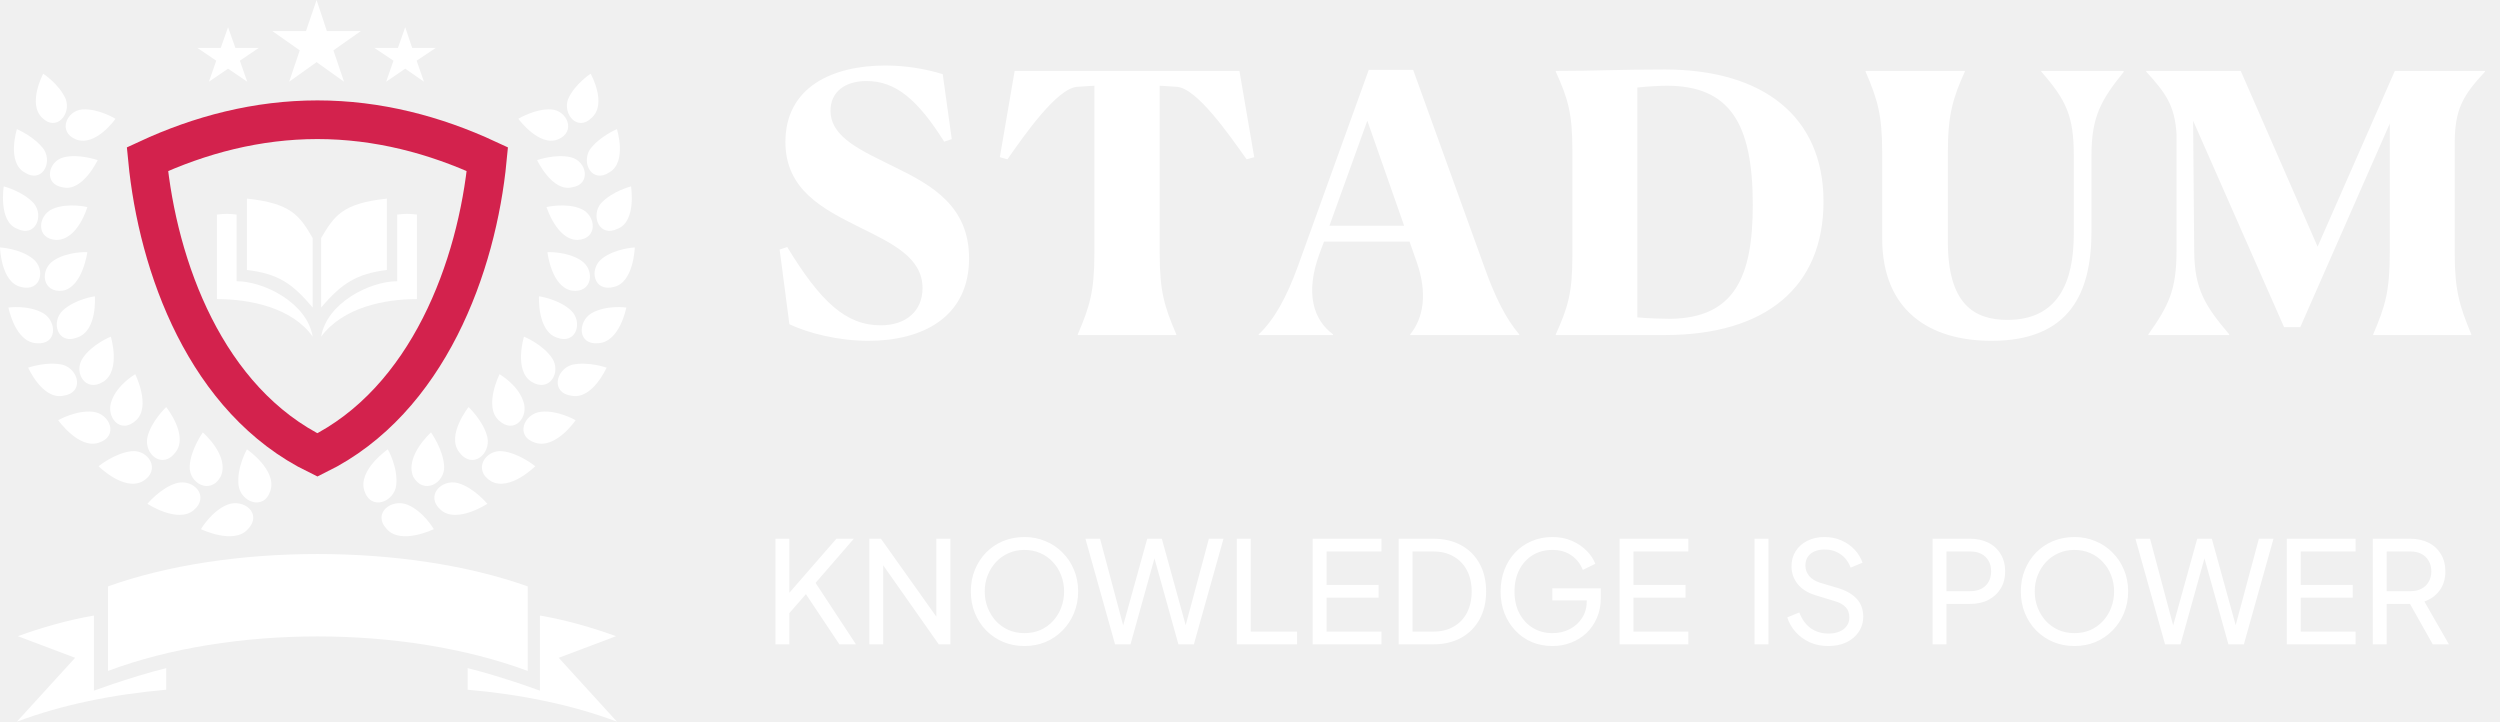
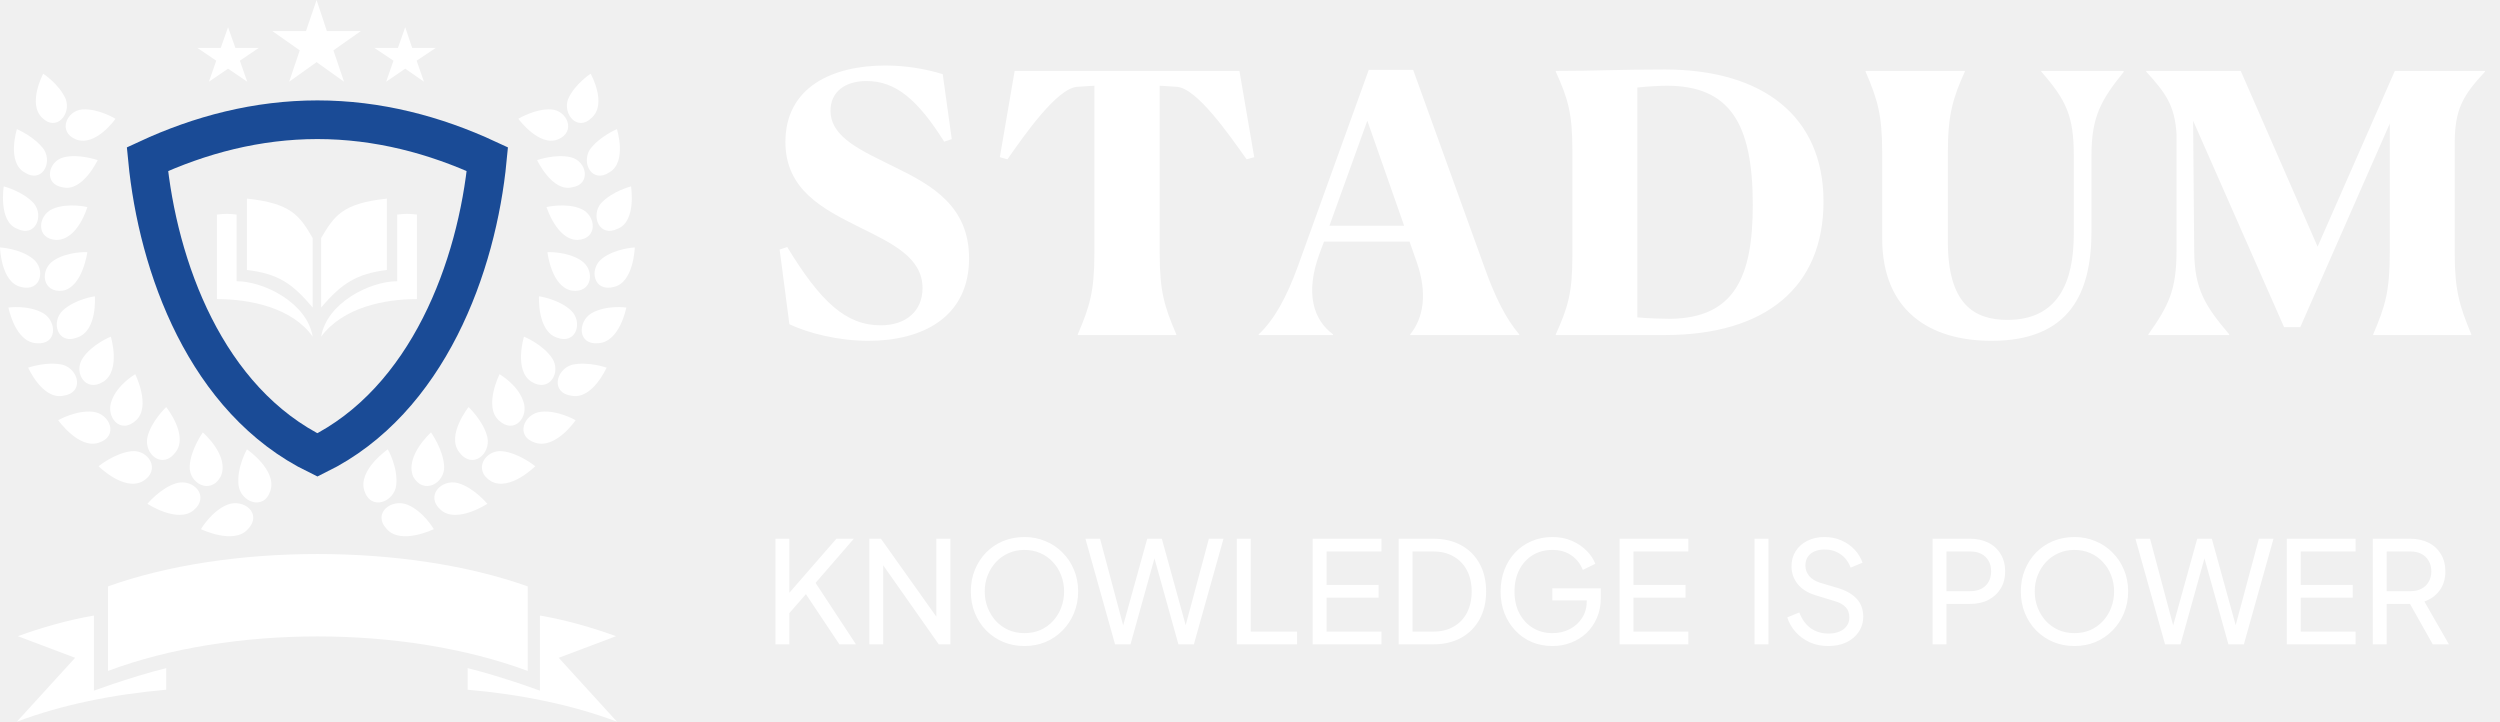
<svg xmlns="http://www.w3.org/2000/svg" width="194" height="56" viewBox="0 0 194 56" fill="none">
  <path fill-rule="evenodd" clip-rule="evenodd" d="M33.664 41.062C33.664 41.062 32.863 39.678 31.624 39.168C30.385 38.658 28.855 39.824 30.021 41.062C31.114 42.301 33.664 41.062 33.664 41.062ZM30.094 34.868C30.094 34.868 30.895 36.253 30.75 37.637C30.604 38.949 28.782 39.678 28.272 38.075C27.762 36.471 30.094 34.868 30.094 34.868ZM40.223 9.218C40.223 9.218 41.534 8.417 42.773 8.49C44.012 8.563 44.741 10.239 43.283 10.822C41.826 11.405 40.223 9.218 40.223 9.218ZM45.834 5.721C45.834 5.721 44.595 6.522 44.085 7.688C43.648 8.854 44.813 10.239 45.907 9.146C47.145 8.052 45.834 5.721 45.834 5.721ZM41.68 12.425C41.68 12.425 43.138 11.915 44.303 12.206C45.542 12.498 45.907 14.319 44.376 14.538C42.846 14.902 41.68 12.425 41.68 12.425ZM47.874 10.02C47.874 10.02 46.489 10.603 45.761 11.623C45.105 12.716 45.979 14.246 47.291 13.372C48.675 12.57 47.874 10.02 47.874 10.02ZM42.409 16.068C42.409 16.068 43.939 15.704 45.105 16.214C46.271 16.724 46.417 18.546 44.813 18.619C43.21 18.619 42.409 16.068 42.409 16.068ZM48.967 14.465C48.967 14.465 47.51 14.829 46.635 15.777C45.834 16.724 46.489 18.473 47.947 17.744C49.404 17.161 48.967 14.465 48.967 14.465ZM42.482 19.566C42.482 19.566 44.012 19.493 45.105 20.222C46.198 20.95 45.979 22.772 44.376 22.553C42.773 22.262 42.482 19.566 42.482 19.566ZM49.258 19.201C49.258 19.201 47.728 19.274 46.708 20.076C45.688 20.878 46.052 22.699 47.655 22.262C49.186 21.898 49.258 19.201 49.258 19.201ZM41.826 22.991C41.826 22.991 43.356 23.209 44.303 24.084C45.251 24.958 44.741 26.78 43.21 26.197C41.68 25.687 41.826 22.991 41.826 22.991ZM48.603 23.865C48.603 23.865 47.072 23.646 45.907 24.302C44.813 24.958 44.813 26.78 46.416 26.634C48.093 26.561 48.603 23.865 48.603 23.865ZM40.66 26.124C40.66 26.124 42.117 26.707 42.846 27.8C43.575 28.893 42.627 30.496 41.243 29.622C39.858 28.747 40.66 26.124 40.66 26.124ZM47.072 28.529C47.072 28.529 45.615 28.019 44.376 28.31C43.138 28.674 42.7 30.496 44.376 30.715C45.979 31.006 47.072 28.529 47.072 28.529ZM38.765 29.039C38.765 29.039 40.15 29.84 40.587 31.079C41.097 32.318 39.931 33.775 38.692 32.609C37.526 31.516 38.765 29.039 38.765 29.039ZM44.668 32.609C44.668 32.609 43.283 31.808 41.971 31.954C40.66 32.099 39.931 33.848 41.534 34.358C43.138 34.868 44.668 32.609 44.668 32.609ZM36.361 31.589C36.361 31.589 37.527 32.682 37.818 33.921C38.109 35.233 36.652 36.471 35.632 35.087C34.612 33.775 36.361 31.589 36.361 31.589ZM41.534 36.18C41.534 36.18 40.296 35.16 38.984 35.014C37.672 34.868 36.652 36.471 38.109 37.346C39.567 38.148 41.534 36.18 41.534 36.18ZM33.446 33.557C33.446 33.557 34.393 34.868 34.466 36.18C34.539 37.492 32.863 38.439 32.061 36.982C31.405 35.379 33.446 33.557 33.446 33.557ZM37.818 39.095C37.818 39.095 36.798 37.856 35.559 37.492C34.248 37.127 32.936 38.512 34.247 39.605C35.486 40.625 37.818 39.095 37.818 39.095Z" fill="white" />
  <path fill-rule="evenodd" clip-rule="evenodd" d="M15.594 41.062C15.594 41.062 16.395 39.678 17.634 39.168C18.873 38.658 20.403 39.824 19.238 41.062C18.145 42.301 15.594 41.062 15.594 41.062ZM19.165 34.868C19.165 34.868 18.363 36.253 18.509 37.637C18.654 38.949 20.476 39.678 20.986 38.075C21.497 36.471 19.165 34.868 19.165 34.868ZM8.963 9.218C8.963 9.218 7.651 8.417 6.413 8.49C5.174 8.563 4.445 10.239 5.902 10.822C7.433 11.405 8.963 9.218 8.963 9.218ZM3.352 5.721C3.352 5.721 4.591 6.522 5.101 7.688C5.538 8.854 4.372 10.239 3.279 9.146C2.113 8.052 3.352 5.721 3.352 5.721ZM7.578 12.425C7.578 12.425 6.121 11.915 4.955 12.206C3.716 12.498 3.352 14.319 4.882 14.538C6.412 14.902 7.578 12.425 7.578 12.425ZM1.312 10.02C1.312 10.02 2.696 10.603 3.425 11.623C4.081 12.716 3.206 14.246 1.895 13.372C0.51 12.57 1.312 10.02 1.312 10.02ZM6.777 16.068C6.777 16.068 5.247 15.704 4.081 16.214C2.915 16.724 2.769 18.546 4.372 18.619C6.048 18.619 6.777 16.068 6.777 16.068ZM0.291 14.465C0.291 14.465 1.749 14.829 2.623 15.777C3.425 16.724 2.769 18.473 1.312 17.744C-0.146 17.161 0.291 14.465 0.291 14.465ZM6.777 19.566C6.777 19.566 5.247 19.493 4.154 20.222C3.06 20.95 3.279 22.772 4.882 22.553C6.412 22.262 6.777 19.566 6.777 19.566ZM0 19.201C0 19.201 1.53 19.274 2.55 20.076C3.571 20.878 3.206 22.699 1.603 22.262C0.073 21.898 0 19.201 0 19.201ZM7.36 22.991C7.36 22.991 5.83 23.209 4.882 24.084C3.935 24.958 4.445 26.78 5.975 26.197C7.578 25.687 7.36 22.991 7.36 22.991ZM0.656 23.865C0.656 23.865 2.186 23.646 3.352 24.302C4.445 24.958 4.445 26.78 2.842 26.634C1.166 26.561 0.656 23.865 0.656 23.865ZM8.599 26.124C8.599 26.124 7.141 26.707 6.413 27.8C5.684 28.893 6.631 30.496 8.016 29.622C9.4 28.747 8.599 26.124 8.599 26.124ZM2.186 28.529C2.186 28.529 3.643 28.019 4.882 28.31C6.121 28.674 6.558 30.496 4.882 30.715C3.279 31.006 2.186 28.529 2.186 28.529ZM10.493 29.039C10.493 29.039 9.109 29.84 8.671 31.079C8.161 32.318 9.327 33.775 10.566 32.609C11.732 31.516 10.493 29.039 10.493 29.039ZM4.518 32.609C4.518 32.609 5.902 31.808 7.214 31.954C8.526 32.099 9.254 33.848 7.651 34.358C6.121 34.868 4.518 32.609 4.518 32.609ZM12.898 31.589C12.898 31.589 11.732 32.682 11.44 33.921C11.149 35.233 12.606 36.471 13.627 35.087C14.647 33.775 12.898 31.589 12.898 31.589ZM7.651 36.18C7.651 36.18 8.89 35.16 10.202 35.014C11.513 34.868 12.534 36.471 11.076 37.346C9.619 38.148 7.651 36.18 7.651 36.18ZM15.74 33.557C15.74 33.557 14.792 34.868 14.72 36.18C14.647 37.492 16.323 38.439 17.124 36.982C17.853 35.379 15.74 33.557 15.74 33.557ZM11.44 39.095C11.44 39.095 12.461 37.856 13.7 37.492C15.011 37.127 16.323 38.512 15.011 39.605C13.772 40.625 11.44 39.095 11.44 39.095Z" fill="white" />
-   <path d="M24.631 35.305C33.229 31.079 37.019 20.659 37.82 12.351C33.739 10.457 29.294 9.291 24.631 9.291C19.967 9.291 15.522 10.457 11.441 12.351C12.243 20.659 15.959 31.079 24.631 35.305Z" stroke="#D3224D" stroke-width="3" stroke-miterlimit="22.926" />
+   <path d="M24.631 35.305C33.229 31.079 37.019 20.659 37.82 12.351C33.739 10.457 29.294 9.291 24.631 9.291C19.967 9.291 15.522 10.457 11.441 12.351C12.243 20.659 15.959 31.079 24.631 35.305Z" stroke="#1A4B96" stroke-width="3" stroke-miterlimit="22.926" />
  <path fill-rule="evenodd" clip-rule="evenodd" d="M47.875 56C44.377 54.688 40.443 53.887 36.289 53.522V51.846C37.746 52.211 39.131 52.648 40.443 53.085L41.9 53.595V51.992V47.766C44.013 48.13 45.981 48.713 47.802 49.369L43.357 51.045L47.875 56Z" fill="white" />
  <path fill-rule="evenodd" clip-rule="evenodd" d="M1.312 56C4.81 54.688 8.745 53.887 12.899 53.522V51.846C11.441 52.211 10.057 52.648 8.745 53.085L7.288 53.595V51.992V47.766C5.175 48.13 3.207 48.713 1.385 49.369L5.83 51.045L1.312 56Z" fill="white" />
  <path fill-rule="evenodd" clip-rule="evenodd" d="M8.379 45.506V52.064C17.925 48.494 31.333 48.494 40.951 52.064V45.506C31.551 42.154 17.706 42.154 8.379 45.506Z" fill="white" />
  <path d="M10.346 46.527L11.002 46.381C11.075 46.381 11.148 46.308 11.221 46.308C11.366 46.235 11.439 46.235 11.512 46.235C11.585 46.235 11.658 46.235 11.658 46.235C11.658 46.308 11.658 46.308 11.585 46.308C11.512 46.308 11.439 46.381 11.366 46.454C11.366 46.527 11.366 46.672 11.366 46.891C11.439 47.11 11.439 47.328 11.512 47.547C11.585 47.911 11.731 48.203 11.803 48.348C11.876 48.494 11.949 48.567 12.095 48.64C12.241 48.713 12.386 48.713 12.605 48.64C12.824 48.567 12.969 48.494 13.042 48.421C13.115 48.276 13.188 48.13 13.115 47.984C13.115 47.766 13.042 47.401 12.896 46.891C12.824 46.6 12.751 46.381 12.678 46.308C12.605 46.235 12.532 46.162 12.386 46.162C12.314 46.162 12.241 46.162 12.241 46.09C12.241 46.017 12.241 46.017 12.314 46.017C12.314 46.017 12.386 46.017 12.459 46.017C12.532 46.017 12.605 46.017 12.678 45.944C12.751 45.944 12.824 45.871 12.97 45.871C13.042 45.871 13.115 45.798 13.115 45.798C13.188 45.798 13.188 45.798 13.261 45.798C13.261 45.798 13.261 45.871 13.188 45.871C13.115 45.871 13.042 45.944 13.042 46.017C12.969 46.089 12.969 46.162 13.042 46.308C13.042 46.454 13.115 46.818 13.261 47.328C13.334 47.693 13.407 47.984 13.334 48.13C13.334 48.276 13.188 48.494 13.042 48.567C12.897 48.713 12.678 48.786 12.386 48.858C12.168 48.931 12.022 48.931 11.803 48.931C11.658 48.931 11.512 48.931 11.366 48.858C11.293 48.786 11.148 48.713 11.075 48.64C11.002 48.567 10.929 48.421 10.929 48.203L10.638 47.11C10.565 46.964 10.565 46.818 10.492 46.745C10.419 46.672 10.419 46.6 10.346 46.6C10.273 46.6 10.273 46.6 10.127 46.6C10.055 46.6 10.055 46.6 10.055 46.6C10.055 46.6 10.055 46.6 10.055 46.527C10.273 46.527 10.346 46.527 10.346 46.527ZM14.5 45.579C15.301 46.235 15.957 46.745 16.54 47.11C16.54 47.037 16.54 46.964 16.54 46.891L16.394 46.09C16.321 45.871 16.321 45.725 16.249 45.652C16.176 45.579 16.176 45.507 16.103 45.507C16.03 45.507 15.957 45.434 15.811 45.434C15.738 45.434 15.738 45.434 15.738 45.361C15.738 45.288 15.738 45.288 15.811 45.288H15.884C15.957 45.288 16.103 45.288 16.249 45.215C16.467 45.215 16.613 45.142 16.686 45.142C16.759 45.142 16.759 45.142 16.759 45.142C16.831 45.142 16.831 45.142 16.831 45.215C16.831 45.288 16.831 45.288 16.759 45.288C16.686 45.288 16.613 45.361 16.54 45.434C16.467 45.507 16.467 45.652 16.467 45.871L16.686 47.037L16.831 47.911C16.831 47.984 16.831 48.057 16.759 48.057C16.759 48.057 16.759 48.057 16.686 48.057C16.686 48.057 16.54 47.984 16.321 47.838C16.103 47.693 15.811 47.474 15.374 47.11C14.937 46.818 14.645 46.527 14.5 46.381C14.5 46.454 14.572 46.745 14.718 47.401C14.791 47.62 14.791 47.766 14.864 47.911C14.937 48.057 15.01 48.13 15.083 48.13C15.155 48.13 15.301 48.203 15.374 48.13C15.447 48.13 15.447 48.13 15.447 48.203C15.447 48.276 15.447 48.276 15.374 48.276C15.374 48.276 15.301 48.276 15.228 48.276C15.155 48.276 15.01 48.276 14.937 48.348C14.718 48.421 14.573 48.421 14.5 48.421C14.427 48.421 14.427 48.421 14.354 48.421C14.281 48.421 14.281 48.421 14.281 48.348C14.281 48.348 14.281 48.276 14.427 48.276C14.573 48.203 14.645 48.13 14.718 48.057C14.718 47.984 14.718 47.838 14.718 47.62C14.572 46.891 14.5 46.454 14.427 46.308C14.354 46.162 14.281 46.017 14.208 45.871C14.062 45.725 13.99 45.725 13.844 45.725C13.771 45.725 13.771 45.725 13.771 45.652C13.771 45.579 13.771 45.579 13.844 45.579C13.844 45.579 13.844 45.579 13.917 45.579C13.917 45.579 13.99 45.579 14.062 45.579C14.208 45.579 14.354 45.579 14.5 45.579ZM17.342 45.069C17.415 45.069 17.487 45.069 17.633 45.069C17.779 45.069 17.852 45.069 17.924 45.069L18.58 44.996C18.653 44.996 18.653 44.996 18.653 45.069C18.653 45.069 18.653 45.142 18.58 45.142C18.435 45.142 18.362 45.215 18.362 45.215C18.362 45.215 18.289 45.288 18.289 45.434C18.289 45.579 18.289 45.798 18.362 46.162C18.435 46.6 18.435 46.964 18.508 47.182C18.58 47.401 18.58 47.547 18.653 47.62C18.726 47.693 18.799 47.693 18.872 47.693C18.945 47.693 18.945 47.693 19.018 47.765C19.018 47.838 19.018 47.838 18.945 47.838H18.872C18.58 47.838 18.435 47.838 18.289 47.911C18.07 47.911 17.924 47.984 17.852 47.984C17.779 47.984 17.779 47.984 17.706 47.984C17.633 47.984 17.633 47.984 17.633 47.911C17.633 47.911 17.633 47.838 17.706 47.838C17.852 47.838 17.924 47.766 17.924 47.693C17.924 47.62 17.997 47.474 17.924 47.328C17.924 47.11 17.852 46.818 17.852 46.381C17.779 45.944 17.779 45.652 17.706 45.507C17.706 45.361 17.633 45.288 17.56 45.215C17.487 45.215 17.415 45.142 17.342 45.142C17.269 45.142 17.269 45.142 17.342 45.069C17.269 45.069 17.269 45.069 17.342 45.069ZM20.694 47.62H20.548L20.111 46.6C19.965 46.381 19.819 46.017 19.673 45.652C19.528 45.288 19.382 45.069 19.309 44.996C19.236 44.924 19.236 44.923 19.163 44.851C19.163 44.851 19.09 44.851 19.018 44.851C18.945 44.851 18.945 44.851 18.945 44.778C18.945 44.705 18.945 44.705 19.018 44.705H19.601C19.819 44.705 19.965 44.705 20.183 44.632C20.256 44.632 20.256 44.632 20.256 44.632C20.329 44.632 20.329 44.632 20.329 44.705C20.329 44.705 20.329 44.778 20.256 44.778C20.111 44.778 20.038 44.924 20.038 44.996C20.038 45.215 20.256 45.798 20.694 46.745C20.766 46.454 20.912 46.09 20.985 45.798L21.131 45.215C21.131 45.142 21.131 45.069 21.131 44.996C21.131 44.924 21.131 44.851 21.058 44.851C20.985 44.778 20.985 44.778 20.912 44.778C20.839 44.778 20.839 44.778 20.839 44.705C20.839 44.632 20.839 44.632 20.912 44.632C20.985 44.632 20.985 44.632 21.058 44.632C21.204 44.632 21.277 44.632 21.349 44.632C21.422 44.632 21.568 44.632 21.641 44.632C21.714 44.632 21.714 44.632 21.787 44.632C21.86 44.632 21.86 44.632 21.86 44.705C21.86 44.705 21.86 44.778 21.787 44.778C21.714 44.778 21.641 44.851 21.568 44.851C21.495 44.923 21.495 44.996 21.422 45.069C21.349 45.142 21.276 45.361 21.204 45.725L20.912 46.745C20.839 47.11 20.694 47.474 20.694 47.62ZM24.556 44.632C24.628 44.851 24.628 45.069 24.701 45.288C24.701 45.361 24.701 45.361 24.628 45.361C24.628 45.361 24.556 45.361 24.556 45.288C24.41 45.069 24.264 44.923 24.118 44.851C23.973 44.778 23.827 44.778 23.608 44.778C23.463 44.778 23.39 44.778 23.244 44.778C23.244 44.996 23.244 45.288 23.244 45.579C23.244 45.652 23.244 45.725 23.244 45.871H23.39C23.463 45.871 23.608 45.871 23.681 45.798C23.754 45.798 23.827 45.725 23.9 45.652C23.973 45.579 23.973 45.507 23.973 45.507C23.973 45.434 23.973 45.434 24.046 45.434C24.118 45.434 24.118 45.434 24.118 45.507C24.118 45.579 24.118 45.871 24.118 46.308C24.118 46.381 24.118 46.454 24.118 46.454C24.118 46.527 24.118 46.527 24.046 46.527C24.046 46.527 23.973 46.454 23.973 46.381C23.973 46.235 23.9 46.162 23.754 46.09C23.681 46.017 23.463 46.017 23.244 46.017C23.244 46.235 23.244 46.381 23.244 46.454C23.244 46.745 23.244 46.964 23.244 47.037C23.244 47.11 23.317 47.182 23.39 47.182C23.463 47.255 23.535 47.255 23.681 47.255C24.191 47.255 24.556 47.11 24.774 46.745C24.774 46.672 24.847 46.672 24.847 46.672C24.92 46.672 24.92 46.672 24.92 46.745V46.818L24.774 47.401H23.973C23.754 47.401 23.535 47.401 23.39 47.401C23.171 47.401 23.025 47.401 22.953 47.401C22.807 47.401 22.661 47.401 22.442 47.401H22.369C22.297 47.401 22.297 47.401 22.297 47.328C22.297 47.255 22.297 47.255 22.369 47.255C22.515 47.255 22.588 47.182 22.661 47.11C22.734 47.037 22.734 46.891 22.734 46.672V45.579C22.734 45.215 22.734 44.996 22.734 44.923C22.734 44.851 22.734 44.778 22.661 44.778C22.588 44.778 22.515 44.705 22.442 44.705C22.37 44.705 22.369 44.705 22.369 44.632C22.369 44.559 22.37 44.559 22.442 44.559H22.953L24.556 44.632ZM26.742 46.017C26.96 46.017 27.106 46.09 27.179 46.235C27.325 46.308 27.398 46.527 27.47 46.745C27.543 46.964 27.543 47.182 27.616 47.255C27.689 47.328 27.762 47.401 27.908 47.401C27.98 47.401 27.98 47.401 27.98 47.474C27.98 47.547 27.908 47.547 27.835 47.547L27.033 47.474C26.96 47.401 26.887 47.255 26.887 47.037C26.887 46.745 26.815 46.527 26.815 46.454C26.742 46.308 26.742 46.235 26.669 46.162C26.596 46.09 26.523 46.09 26.377 46.09C26.377 46.09 26.305 46.09 26.232 46.09C26.232 46.6 26.159 46.891 26.159 47.037C26.159 47.182 26.159 47.255 26.232 47.255C26.305 47.328 26.377 47.328 26.45 47.328C26.523 47.328 26.523 47.328 26.523 47.401C26.523 47.474 26.523 47.474 26.45 47.474L25.794 47.401C25.722 47.401 25.576 47.401 25.43 47.401C25.284 47.401 25.211 47.401 25.211 47.401C25.139 47.401 25.139 47.401 25.139 47.328C25.139 47.255 25.139 47.255 25.211 47.255C25.284 47.255 25.357 47.255 25.43 47.182C25.503 47.11 25.576 46.964 25.576 46.672V46.308L25.649 45.507C25.649 45.142 25.649 44.851 25.649 44.778C25.649 44.705 25.503 44.632 25.357 44.632C25.284 44.632 25.284 44.632 25.284 44.559C25.284 44.486 25.357 44.486 25.43 44.486C25.867 44.486 26.159 44.486 26.45 44.486C26.596 44.486 26.669 44.486 26.815 44.486C27.106 44.486 27.398 44.559 27.543 44.705C27.689 44.851 27.835 44.996 27.762 45.215C27.762 45.361 27.689 45.507 27.616 45.579C27.543 45.652 27.398 45.798 27.252 45.798C27.033 46.017 26.887 46.017 26.742 46.017ZM26.159 45.944C26.232 45.944 26.232 45.944 26.232 45.944C26.377 45.944 26.45 45.944 26.596 45.871C26.742 45.798 26.815 45.725 26.887 45.652C26.96 45.579 26.96 45.434 26.96 45.361C26.96 45.215 26.887 45.069 26.815 44.923C26.742 44.851 26.596 44.778 26.377 44.778C26.305 44.778 26.232 44.778 26.159 44.778V45.944ZM30.094 45.069L30.167 44.996C30.167 44.924 30.239 44.923 30.239 44.923C30.312 44.923 30.312 44.996 30.312 44.996V45.579V45.652C30.312 45.725 30.312 45.725 30.239 45.725H30.167C30.167 45.725 30.167 45.652 30.094 45.579C30.021 45.434 29.948 45.288 29.802 45.215C29.657 45.069 29.511 44.996 29.365 44.996C29.219 44.996 29.074 44.996 29.001 45.069C28.928 45.142 28.855 45.215 28.855 45.361C28.855 45.434 28.855 45.579 28.928 45.652C29.001 45.725 29.146 45.798 29.365 45.944C29.729 46.09 29.948 46.235 30.094 46.454C30.239 46.6 30.239 46.818 30.239 47.037C30.239 47.255 30.166 47.401 30.021 47.547C29.875 47.693 29.802 47.765 29.656 47.838C29.511 47.911 29.365 47.911 29.146 47.911C29.001 47.911 28.928 47.838 28.782 47.838C28.636 47.765 28.563 47.693 28.418 47.62C28.418 47.62 28.345 47.693 28.345 47.765C28.345 47.838 28.272 47.838 28.272 47.838C28.272 47.838 28.199 47.766 28.199 47.693V46.891V46.818C28.199 46.745 28.199 46.745 28.272 46.745C28.272 46.745 28.345 46.818 28.345 46.891C28.418 47.11 28.491 47.328 28.636 47.474C28.782 47.62 28.928 47.693 29.146 47.765C29.292 47.765 29.438 47.766 29.584 47.693C29.729 47.62 29.729 47.474 29.802 47.401C29.802 47.255 29.802 47.182 29.729 47.037C29.657 46.964 29.511 46.818 29.219 46.745C29.001 46.672 28.855 46.527 28.709 46.454C28.636 46.381 28.491 46.235 28.491 46.162C28.418 46.017 28.418 45.871 28.418 45.798C28.418 45.579 28.564 45.361 28.709 45.288C28.928 45.142 29.146 45.069 29.438 45.142C29.657 44.851 29.875 44.924 30.094 45.069ZM31.041 45.069C31.114 45.069 31.187 45.069 31.332 45.142C31.478 45.142 31.551 45.215 31.624 45.215L32.28 45.288C32.353 45.288 32.353 45.288 32.353 45.361C32.353 45.361 32.353 45.434 32.28 45.434C32.134 45.434 32.061 45.434 32.061 45.434C31.988 45.434 31.988 45.507 31.916 45.652C31.843 45.725 31.843 46.017 31.77 46.381C31.697 46.818 31.624 47.182 31.624 47.401C31.624 47.62 31.624 47.765 31.624 47.838C31.624 47.911 31.697 47.911 31.843 47.984C31.915 47.984 31.916 47.984 31.916 48.057C31.916 48.13 31.843 48.13 31.77 48.13H31.697C31.405 48.057 31.26 48.057 31.187 47.984C30.968 47.984 30.822 47.911 30.677 47.911C30.604 47.911 30.604 47.911 30.531 47.911C30.458 47.911 30.458 47.911 30.458 47.838C30.458 47.838 30.458 47.765 30.531 47.765C30.677 47.765 30.75 47.766 30.822 47.693C30.895 47.62 30.895 47.547 30.968 47.328C31.041 47.11 31.041 46.818 31.114 46.454C31.187 46.017 31.187 45.725 31.187 45.579C31.187 45.434 31.187 45.361 31.187 45.288C31.187 45.215 31.114 45.215 30.968 45.215C30.895 45.215 30.895 45.142 30.895 45.142C30.968 45.069 31.041 45.069 31.041 45.069ZM32.79 45.288C33.519 45.434 34.029 45.579 34.393 45.652C34.684 45.725 34.976 45.725 35.267 45.798C35.413 45.798 35.486 45.798 35.559 45.871C35.559 45.871 35.632 45.871 35.705 45.871C35.705 45.944 35.705 46.017 35.705 46.235V46.6C35.705 46.672 35.632 46.672 35.632 46.672C35.632 46.672 35.559 46.6 35.559 46.527C35.559 46.381 35.486 46.308 35.413 46.162C35.34 46.09 35.267 46.017 35.122 45.944C35.049 45.871 34.83 45.871 34.612 45.798C34.539 46.017 34.466 46.308 34.393 46.6C34.32 46.964 34.247 47.255 34.247 47.547C34.174 47.838 34.174 48.057 34.174 48.13C34.174 48.203 34.174 48.276 34.247 48.276C34.32 48.349 34.393 48.348 34.539 48.421C34.612 48.421 34.612 48.494 34.612 48.494C34.612 48.567 34.612 48.567 34.539 48.567H34.466L34.029 48.494C33.664 48.421 33.519 48.421 33.446 48.348L33.154 48.276C33.154 48.276 33.081 48.276 33.008 48.276C33.008 48.276 32.936 48.276 32.936 48.203C32.936 48.13 33.008 48.13 33.008 48.13C33.154 48.13 33.227 48.13 33.3 48.13C33.373 48.057 33.446 47.984 33.446 47.911C33.519 47.766 33.519 47.547 33.591 47.182C33.737 46.6 33.81 46.09 33.81 45.725C33.591 45.652 33.446 45.652 33.3 45.652C33.227 45.652 33.081 45.652 33.008 45.725C32.863 45.798 32.79 45.871 32.717 46.017C32.717 46.089 32.644 46.09 32.644 46.09C32.571 46.09 32.571 46.089 32.571 46.017C32.571 46.017 32.571 45.944 32.644 45.725C32.717 45.507 32.79 45.361 32.79 45.288ZM37.381 47.547C37.891 47.11 38.182 46.891 38.182 46.745V46.672C38.182 46.599 38.109 46.6 38.036 46.527C37.964 46.527 37.964 46.454 37.964 46.454C37.964 46.381 38.036 46.381 38.036 46.381C38.036 46.381 38.036 46.381 38.109 46.381C38.255 46.454 38.401 46.454 38.474 46.527C38.547 46.527 38.692 46.6 38.838 46.6H38.911C38.984 46.6 38.984 46.599 38.984 46.672C38.984 46.672 38.984 46.745 38.911 46.745C38.838 46.745 38.692 46.745 38.619 46.745C38.547 46.745 38.401 46.818 38.255 46.964C38.109 47.11 37.964 47.255 37.745 47.401C37.526 47.547 37.453 47.693 37.453 47.693C37.453 47.766 37.381 47.911 37.308 48.13C37.235 48.494 37.162 48.786 37.162 48.858C37.162 48.931 37.235 49.004 37.381 49.077C37.453 49.077 37.453 49.15 37.453 49.15C37.453 49.223 37.381 49.223 37.381 49.223C37.308 49.223 37.235 49.15 37.016 49.15C36.943 49.15 36.87 49.077 36.798 49.077C36.652 49.004 36.506 49.004 36.288 49.004C36.215 49.004 36.215 49.004 36.215 49.004C36.142 49.004 36.142 48.931 36.142 48.931C36.142 48.931 36.142 48.858 36.215 48.858C36.36 48.858 36.433 48.858 36.506 48.786C36.579 48.713 36.652 48.567 36.652 48.276C36.725 48.057 36.725 47.911 36.725 47.838C36.725 47.765 36.652 47.62 36.579 47.328C36.506 47.11 36.433 46.891 36.361 46.672C36.288 46.454 36.215 46.308 36.142 46.235C36.069 46.162 35.996 46.09 35.923 46.09C35.85 46.09 35.85 46.017 35.85 46.017C35.85 45.944 35.923 45.944 35.923 45.944H35.996C36.215 46.017 36.36 46.09 36.433 46.09C36.579 46.162 36.798 46.162 36.943 46.235C37.016 46.235 37.016 46.235 37.016 46.235C37.089 46.235 37.089 46.235 37.089 46.308L37.016 46.381C36.871 46.381 36.798 46.381 36.798 46.454C37.016 46.527 37.089 46.891 37.381 47.547Z" fill="white" />
  <path fill-rule="evenodd" clip-rule="evenodd" d="M24.567 0L25.365 2.41H28.001L25.873 3.907L26.695 6.34L24.567 4.819L22.439 6.34L23.261 3.907L21.133 2.41H23.744L24.567 0Z" fill="white" />
  <path fill-rule="evenodd" clip-rule="evenodd" d="M31.444 2.113L31.986 3.721H33.809L32.331 4.709L32.898 6.34L31.444 5.329L29.966 6.34L30.533 4.709L29.055 3.721H30.878L31.444 2.113Z" fill="white" />
  <path fill-rule="evenodd" clip-rule="evenodd" d="M17.698 2.113L18.267 3.721H20.075L18.614 4.709L19.183 6.34L17.698 5.329L16.212 6.34L16.781 4.709L15.32 3.721H17.128L17.698 2.113Z" fill="white" />
  <path fill-rule="evenodd" clip-rule="evenodd" d="M24.265 26.123C23.828 23.5 20.476 21.824 18.362 21.824V16.65C17.706 16.578 17.488 16.578 16.832 16.65V23.209C19.383 23.209 22.662 23.864 24.265 26.123Z" fill="white" />
  <path fill-rule="evenodd" clip-rule="evenodd" d="M24.922 26.123C25.359 23.5 28.711 21.824 30.824 21.824V16.65C31.48 16.578 31.699 16.578 32.355 16.65V23.209C29.804 23.209 26.598 23.864 24.922 26.123Z" fill="white" />
  <path fill-rule="evenodd" clip-rule="evenodd" d="M24.265 23.865V18.473C23.245 16.724 22.589 15.777 19.164 15.412V20.95C21.569 21.242 22.662 21.97 24.265 23.865Z" fill="white" />
  <path fill-rule="evenodd" clip-rule="evenodd" d="M24.922 23.865V18.473C25.942 16.724 26.598 15.777 30.023 15.412V20.95C27.691 21.242 26.525 21.97 24.922 23.865Z" fill="white" />
  <path d="M73.156 5.756L73.856 10.796L73.268 10.992C71.224 7.744 69.516 6.288 67.248 6.288C65.54 6.288 64.448 7.156 64.448 8.584C64.448 10.712 66.94 11.72 69.516 13.008C72.316 14.38 75.2 16.004 75.2 20.036C75.2 24.656 71.532 26.448 67.388 26.448C65.064 26.448 62.74 25.86 61.256 25.16L60.5 19.364L61.088 19.168C63.664 23.396 65.624 25.244 68.34 25.244C70.356 25.244 71.588 24.096 71.588 22.36C71.588 19.98 69.236 18.888 66.688 17.628C63.888 16.228 60.948 14.744 60.948 11.02C60.948 6.708 64.672 5.084 68.704 5.084C70.244 5.084 71.812 5.336 73.156 5.756ZM91.28 25.944V26H83.636V25.944C84.56 23.788 84.924 22.612 84.924 19.672V6.652L83.58 6.736C82.012 6.876 79.548 10.404 78.176 12.364L77.588 12.196L78.736 5.504H96.18L97.328 12.196L96.74 12.364C95.34 10.404 92.904 6.876 91.336 6.736L89.992 6.652V19.672C89.992 22.612 90.356 23.788 91.28 25.944ZM103.444 26H97.676V25.944C98.908 24.796 99.86 23.004 100.7 20.708L106.216 5.42H109.66L115.232 20.848C116.016 23.032 116.856 24.74 117.892 25.944V26H109.436V25.944C110.472 24.656 110.78 22.752 109.94 20.344L109.38 18.748H102.744L102.408 19.644C101.232 22.808 101.96 24.852 103.444 25.944V26ZM103.164 17.516H108.96L106.104 9.368L103.164 17.516ZM120.728 26V25.944C121.652 23.9 122.016 22.752 122.016 19.924V11.58C122.016 8.752 121.652 7.604 120.728 5.56V5.504C124.032 5.504 125.404 5.392 129.184 5.392C136.772 5.392 141.504 9.004 141.504 15.64C141.504 22.276 137.024 26 129.184 26H120.728ZM136.016 15.892C136.016 9.564 134.224 6.652 129.324 6.652C128.848 6.652 127.84 6.708 127.056 6.792V24.628C127.924 24.712 129.128 24.74 129.604 24.74C134.616 24.684 136.016 21.464 136.016 15.892ZM154.542 26.448C149.754 26.448 146.058 24.124 146.058 18.496V11.86C146.058 8.892 145.694 7.716 144.77 5.56V5.504H152.47V5.56C151.546 7.604 151.154 8.892 151.154 11.832V18.748C151.154 23.536 153.142 24.824 155.774 24.824C159.694 24.824 160.926 21.912 160.926 18.16V12.056C160.926 9.004 160.338 7.772 158.406 5.56V5.504H164.762L164.818 5.56C163.026 7.772 162.298 9.06 162.298 12.084V17.964C162.298 22.724 160.618 26.448 154.542 26.448ZM184.158 26V25.944C185.082 23.788 185.446 22.612 185.446 19.644V9.592L178.502 25.384H177.242L170.186 9.368L170.27 19.504C170.298 22.444 171.11 23.732 172.986 25.944V26H166.714V25.944C168.282 23.732 168.898 22.5 168.898 19.476V10.376C168.758 8.192 168.058 7.212 166.546 5.56V5.504H173.882L179.846 19.14L185.838 5.504H192.838V5.56C191.158 7.38 190.486 8.416 190.486 11.132V19.672C190.486 22.556 190.878 23.788 191.774 25.944V26H184.158Z" fill="white" />
  <path d="M60.175 50V41.805H61.253V46.414L60.989 46.304L64.905 41.805H66.258L62.969 45.6L63.024 44.83L66.423 50H65.136L62.54 46.106L61.253 47.58V50H60.175ZM67.458 50V41.805H68.36L73.068 48.427L72.661 48.471V41.805H73.75V50H72.848L68.162 43.334L68.536 43.29V50H67.458ZM79.495 50.132C78.916 50.132 78.373 50.029 77.867 49.824C77.361 49.611 76.917 49.314 76.536 48.933C76.162 48.552 75.869 48.104 75.656 47.591C75.443 47.07 75.337 46.506 75.337 45.897C75.337 45.281 75.443 44.716 75.656 44.203C75.869 43.69 76.162 43.242 76.536 42.861C76.917 42.48 77.357 42.186 77.856 41.981C78.362 41.776 78.908 41.673 79.495 41.673C80.082 41.673 80.624 41.779 81.123 41.992C81.629 42.197 82.069 42.491 82.443 42.872C82.824 43.246 83.121 43.69 83.334 44.203C83.554 44.716 83.664 45.281 83.664 45.897C83.664 46.506 83.554 47.07 83.334 47.591C83.121 48.104 82.824 48.552 82.443 48.933C82.069 49.314 81.629 49.611 81.123 49.824C80.624 50.029 80.082 50.132 79.495 50.132ZM79.495 49.131C79.95 49.131 80.364 49.05 80.738 48.889C81.112 48.72 81.435 48.489 81.706 48.196C81.985 47.895 82.197 47.551 82.344 47.162C82.498 46.766 82.575 46.344 82.575 45.897C82.575 45.45 82.498 45.032 82.344 44.643C82.197 44.254 81.985 43.913 81.706 43.62C81.435 43.319 81.112 43.088 80.738 42.927C80.364 42.758 79.95 42.674 79.495 42.674C79.048 42.674 78.637 42.758 78.263 42.927C77.889 43.088 77.563 43.319 77.284 43.62C77.013 43.913 76.8 44.254 76.646 44.643C76.492 45.032 76.415 45.45 76.415 45.897C76.415 46.344 76.492 46.766 76.646 47.162C76.8 47.551 77.013 47.895 77.284 48.196C77.563 48.489 77.889 48.72 78.263 48.889C78.637 49.05 79.048 49.131 79.495 49.131ZM86.528 50L84.229 41.805H85.362L87.287 49.021H87.023L89.025 41.805H90.158L92.149 49.021H91.874L93.81 41.805H94.943L92.644 50H91.445L89.443 42.817H89.729L87.727 50H86.528ZM95.978 50V41.805H97.056V49.01H100.653V50H95.978ZM101.865 50V41.805H107.2V42.795H102.943V45.391H106.98V46.381H102.943V49.01H107.2V50H101.865ZM108.536 50V41.805H111.22C112.049 41.805 112.771 41.974 113.387 42.311C114.003 42.648 114.48 43.125 114.817 43.741C115.154 44.35 115.323 45.068 115.323 45.897C115.323 46.718 115.154 47.437 114.817 48.053C114.48 48.669 114.003 49.149 113.387 49.494C112.771 49.831 112.049 50 111.22 50H108.536ZM109.614 49.01H111.231C111.84 49.01 112.364 48.882 112.804 48.625C113.251 48.368 113.596 48.009 113.838 47.547C114.08 47.078 114.201 46.528 114.201 45.897C114.201 45.259 114.076 44.709 113.827 44.247C113.585 43.785 113.24 43.429 112.793 43.18C112.353 42.923 111.832 42.795 111.231 42.795H109.614V49.01ZM120.473 50.132C119.894 50.132 119.359 50.029 118.867 49.824C118.376 49.611 117.951 49.314 117.591 48.933C117.232 48.552 116.95 48.104 116.744 47.591C116.546 47.078 116.447 46.517 116.447 45.908C116.447 45.292 116.546 44.727 116.744 44.214C116.942 43.701 117.221 43.253 117.58 42.872C117.94 42.491 118.365 42.197 118.856 41.992C119.348 41.779 119.883 41.673 120.462 41.673C121.027 41.673 121.533 41.772 121.98 41.97C122.435 42.168 122.816 42.425 123.124 42.74C123.44 43.055 123.663 43.393 123.795 43.752L122.827 44.225C122.637 43.748 122.34 43.371 121.936 43.092C121.533 42.813 121.042 42.674 120.462 42.674C119.89 42.674 119.381 42.81 118.933 43.081C118.493 43.352 118.149 43.73 117.899 44.214C117.65 44.698 117.525 45.263 117.525 45.908C117.525 46.546 117.65 47.107 117.899 47.591C118.156 48.075 118.504 48.453 118.944 48.724C119.392 48.995 119.901 49.131 120.473 49.131C120.972 49.131 121.423 49.025 121.826 48.812C122.23 48.599 122.549 48.306 122.783 47.932C123.018 47.558 123.135 47.125 123.135 46.634V46.128L123.63 46.59H120.462V45.655H124.224V46.381C124.224 46.953 124.125 47.47 123.927 47.932C123.729 48.394 123.458 48.79 123.113 49.12C122.769 49.443 122.369 49.692 121.914 49.868C121.46 50.044 120.979 50.132 120.473 50.132ZM125.681 50V41.805H131.016V42.795H126.759V45.391H130.796V46.381H126.759V49.01H131.016V50H125.681ZM136.154 50V41.805H137.232V50H136.154ZM141.871 50.132C141.35 50.132 140.873 50.037 140.441 49.846C140.008 49.648 139.641 49.38 139.341 49.043C139.04 48.706 138.824 48.328 138.692 47.91L139.627 47.525C139.825 48.053 140.118 48.46 140.507 48.746C140.903 49.025 141.365 49.164 141.893 49.164C142.215 49.164 142.498 49.113 142.74 49.01C142.982 48.907 143.169 48.764 143.301 48.581C143.44 48.39 143.51 48.17 143.51 47.921C143.51 47.576 143.411 47.305 143.213 47.107C143.022 46.902 142.74 46.748 142.366 46.645L140.859 46.183C140.265 46 139.81 45.71 139.495 45.314C139.179 44.918 139.022 44.463 139.022 43.95C139.022 43.503 139.128 43.11 139.341 42.773C139.561 42.428 139.861 42.161 140.243 41.97C140.631 41.772 141.071 41.673 141.563 41.673C142.054 41.673 142.498 41.761 142.894 41.937C143.297 42.113 143.638 42.351 143.917 42.652C144.195 42.945 144.401 43.283 144.533 43.664L143.609 44.049C143.433 43.587 143.169 43.239 142.817 43.004C142.465 42.762 142.05 42.641 141.574 42.641C141.28 42.641 141.02 42.692 140.793 42.795C140.573 42.89 140.4 43.033 140.276 43.224C140.158 43.407 140.1 43.627 140.1 43.884C140.1 44.185 140.195 44.452 140.386 44.687C140.576 44.922 140.866 45.101 141.255 45.226L142.63 45.633C143.275 45.831 143.763 46.113 144.093 46.48C144.423 46.847 144.588 47.301 144.588 47.844C144.588 48.291 144.47 48.687 144.236 49.032C144.008 49.377 143.689 49.648 143.279 49.846C142.875 50.037 142.406 50.132 141.871 50.132ZM149.969 50V41.805H152.862C153.404 41.805 153.881 41.908 154.292 42.113C154.702 42.318 155.021 42.612 155.249 42.993C155.483 43.374 155.601 43.822 155.601 44.335C155.601 44.848 155.483 45.296 155.249 45.677C155.021 46.051 154.702 46.344 154.292 46.557C153.888 46.762 153.412 46.865 152.862 46.865H151.047V50H149.969ZM151.047 45.875H152.895C153.225 45.875 153.511 45.813 153.753 45.688C153.995 45.563 154.182 45.384 154.314 45.149C154.446 44.914 154.512 44.643 154.512 44.335C154.512 44.02 154.446 43.748 154.314 43.521C154.182 43.286 153.995 43.107 153.753 42.982C153.511 42.857 153.225 42.795 152.895 42.795H151.047V45.875ZM160.975 50.132C160.395 50.132 159.853 50.029 159.347 49.824C158.841 49.611 158.397 49.314 158.016 48.933C157.642 48.552 157.348 48.104 157.136 47.591C156.923 47.07 156.817 46.506 156.817 45.897C156.817 45.281 156.923 44.716 157.136 44.203C157.348 43.69 157.642 43.242 158.016 42.861C158.397 42.48 158.837 42.186 159.336 41.981C159.842 41.776 160.388 41.673 160.975 41.673C161.561 41.673 162.104 41.779 162.603 41.992C163.109 42.197 163.549 42.491 163.923 42.872C164.304 43.246 164.601 43.69 164.814 44.203C165.034 44.716 165.144 45.281 165.144 45.897C165.144 46.506 165.034 47.07 164.814 47.591C164.601 48.104 164.304 48.552 163.923 48.933C163.549 49.314 163.109 49.611 162.603 49.824C162.104 50.029 161.561 50.132 160.975 50.132ZM160.975 49.131C161.429 49.131 161.844 49.05 162.218 48.889C162.592 48.72 162.914 48.489 163.186 48.196C163.464 47.895 163.677 47.551 163.824 47.162C163.978 46.766 164.055 46.344 164.055 45.897C164.055 45.45 163.978 45.032 163.824 44.643C163.677 44.254 163.464 43.913 163.186 43.62C162.914 43.319 162.592 43.088 162.218 42.927C161.844 42.758 161.429 42.674 160.975 42.674C160.527 42.674 160.117 42.758 159.743 42.927C159.369 43.088 159.042 43.319 158.764 43.62C158.492 43.913 158.28 44.254 158.126 44.643C157.972 45.032 157.895 45.45 157.895 45.897C157.895 46.344 157.972 46.766 158.126 47.162C158.28 47.551 158.492 47.895 158.764 48.196C159.042 48.489 159.369 48.72 159.743 48.889C160.117 49.05 160.527 49.131 160.975 49.131ZM168.008 50L165.709 41.805H166.842L168.767 49.021H168.503L170.505 41.805H171.638L173.629 49.021H173.354L175.29 41.805H176.423L174.124 50H172.925L170.923 42.817H171.209L169.207 50H168.008ZM177.458 50V41.805H182.793V42.795H178.536V45.391H182.573V46.381H178.536V49.01H182.793V50H177.458ZM184.129 50V41.805H187.022C187.564 41.805 188.041 41.908 188.452 42.113C188.862 42.318 189.181 42.612 189.409 42.993C189.643 43.374 189.761 43.822 189.761 44.335C189.761 44.914 189.614 45.406 189.321 45.809C189.027 46.212 188.631 46.502 188.133 46.678L190.036 50H188.782L186.78 46.447L187.495 46.865H185.207V50H184.129ZM185.207 45.875H187.055C187.377 45.875 187.66 45.813 187.902 45.688C188.144 45.563 188.331 45.384 188.463 45.149C188.602 44.914 188.672 44.643 188.672 44.335C188.672 44.02 188.602 43.748 188.463 43.521C188.331 43.286 188.144 43.107 187.902 42.982C187.66 42.857 187.377 42.795 187.055 42.795H185.207V45.875Z" fill="white" />
</svg>
